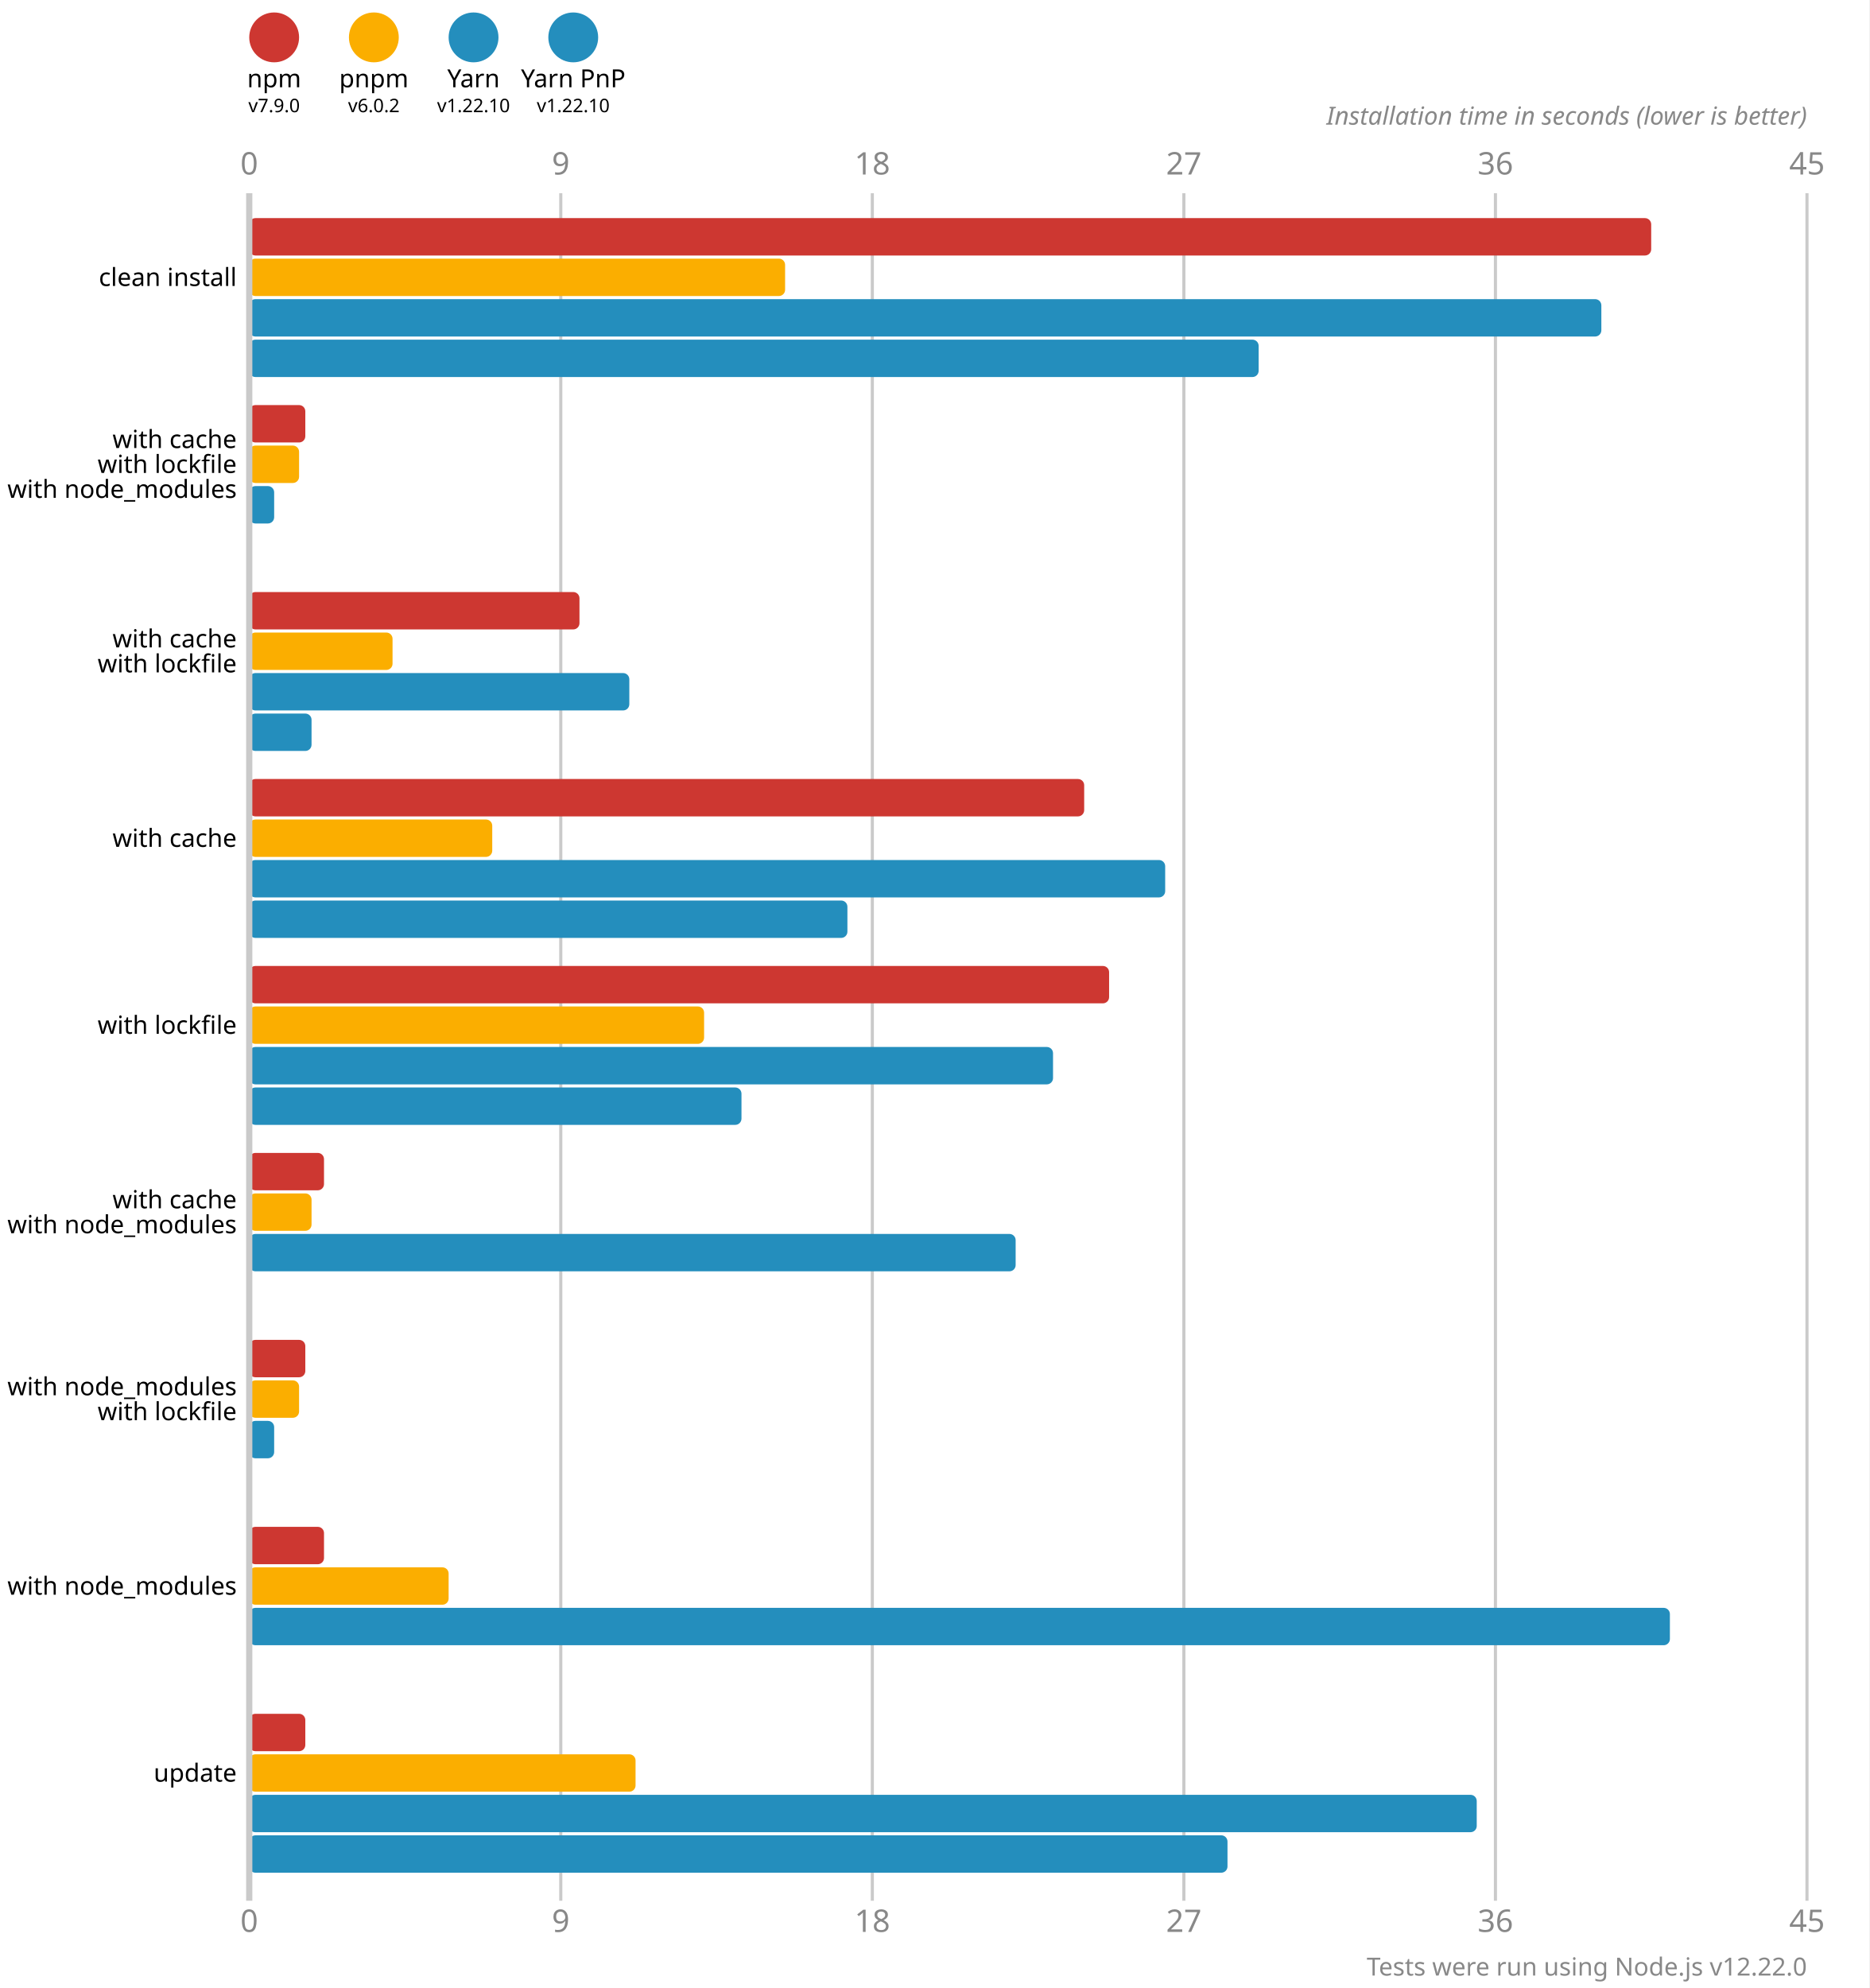
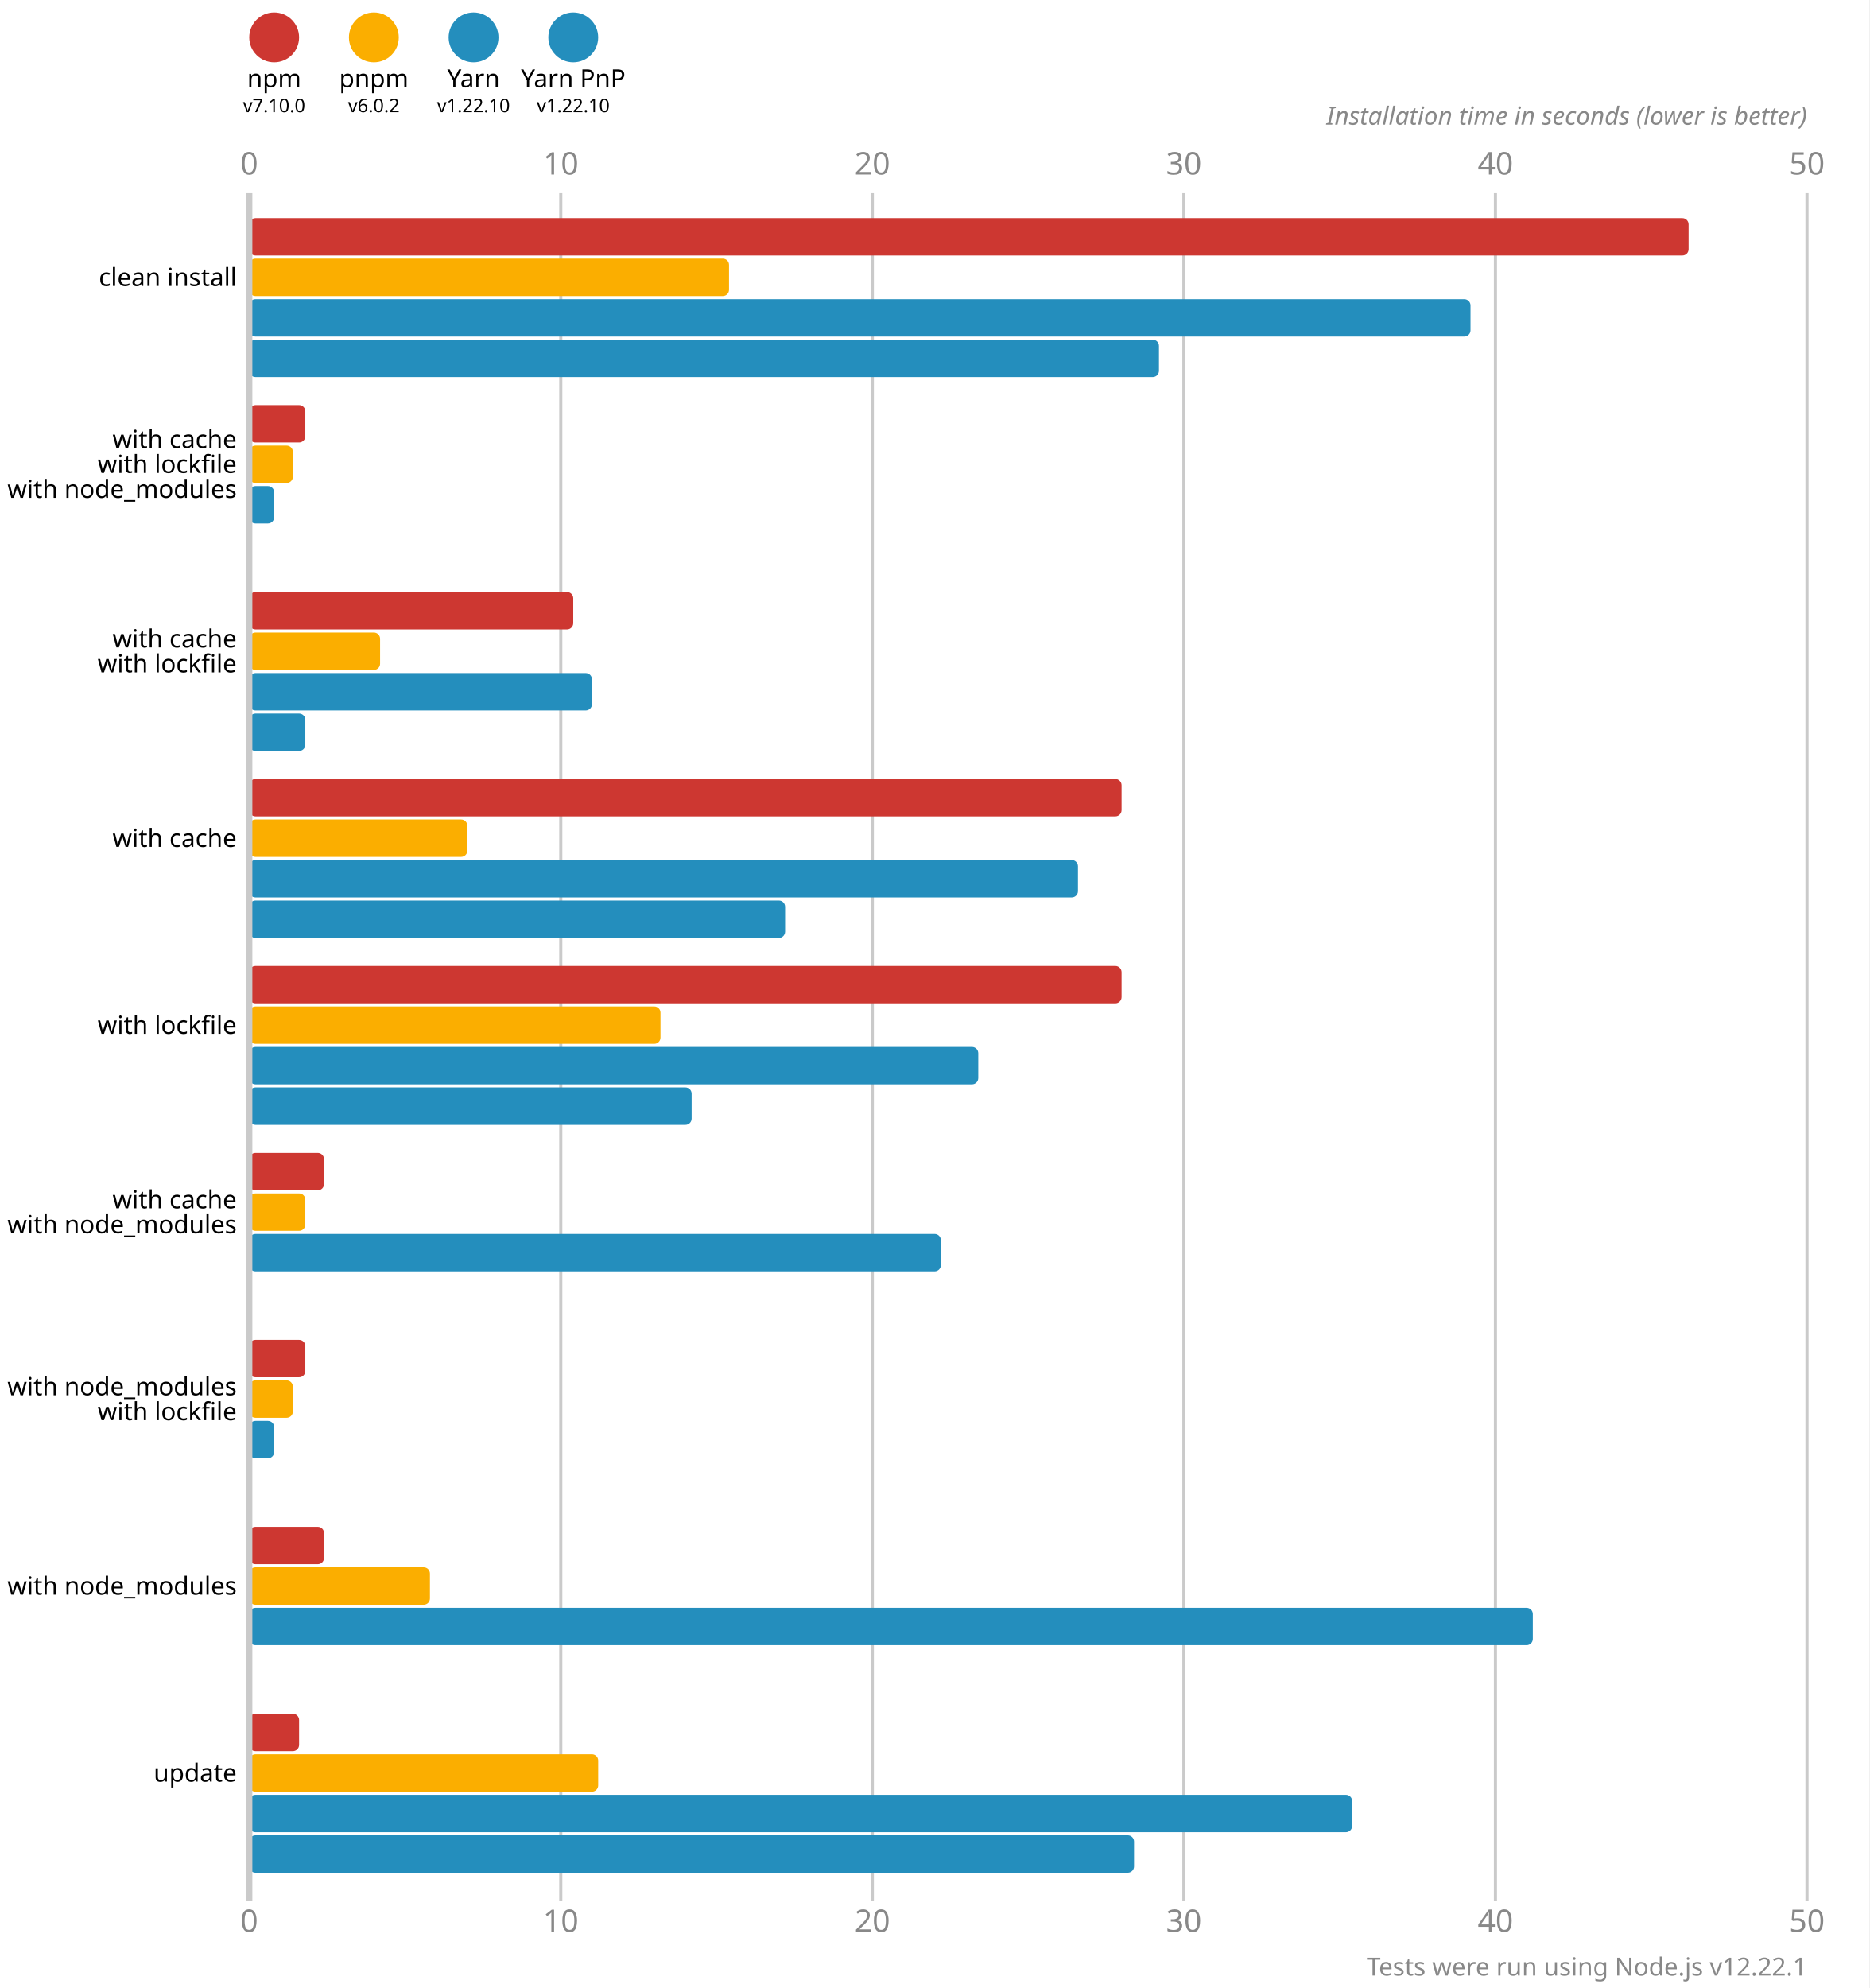
<svg xmlns="http://www.w3.org/2000/svg" version="1.1" viewBox="0 0 300 319">
  <style>
    .font { font-family: sans-serif; }
    .s3 { font-size: 3px; }
    .s4 { font-size: 4px; }
    .s5 { font-size: 5px; }
    .line { stroke: #cacaca; }
    .width { stroke-width: 0.5; }
    .text { fill: #888; }
  </style>
  <rect x="0" y="0" width="300" height="319" fill="#fff" />
  <circle cx="44" cy="6" r="4" fill="#cd3731" />
  <text x="44" y="14" class="font s4" text-anchor="middle">npm</text>
-   <text x="44" y="18" class="font s3" text-anchor="middle">v7.9.0</text>
+   <text x="44" y="18" class="font s3" text-anchor="middle">v7.10.0</text>
  <circle cx="60" cy="6" r="4" fill="#fbae00" />
  <text x="60" y="14" class="font s4" text-anchor="middle">pnpm</text>
  <text x="60" y="18" class="font s3" text-anchor="middle">v6.0.2</text>
  <circle cx="76" cy="6" r="4" fill="#248ebd" />
  <text x="76" y="14" class="font s4" text-anchor="middle">Yarn</text>
  <text x="76" y="18" class="font s3" text-anchor="middle">v1.22.10</text>
  <circle cx="92" cy="6" r="4" fill="#248ebd" />
  <text x="92" y="14" class="font s4" text-anchor="middle">Yarn PnP</text>
  <text x="92" y="18" class="font s3" text-anchor="middle">v1.22.10</text>
  <text x="40" y="28" class="font s5 text" text-anchor="middle">0</text>
  <text x="40" y="310" class="font s5 text" text-anchor="middle">0</text>
  <line x1="90" y1="31" x2="90" y2="305" class="line width" />
-   <text x="90" y="28" class="font s5 text" text-anchor="middle">9</text>
-   <text x="90" y="310" class="font s5 text" text-anchor="middle">9</text>
+   <text x="90" y="28" class="font s5 text" text-anchor="middle">10</text>
+   <text x="90" y="310" class="font s5 text" text-anchor="middle">10</text>
  <line x1="140" y1="31" x2="140" y2="305" class="line width" />
-   <text x="140" y="28" class="font s5 text" text-anchor="middle">18</text>
-   <text x="140" y="310" class="font s5 text" text-anchor="middle">18</text>
+   <text x="140" y="28" class="font s5 text" text-anchor="middle">20</text>
+   <text x="140" y="310" class="font s5 text" text-anchor="middle">20</text>
  <line x1="190" y1="31" x2="190" y2="305" class="line width" />
-   <text x="190" y="28" class="font s5 text" text-anchor="middle">27</text>
-   <text x="190" y="310" class="font s5 text" text-anchor="middle">27</text>
+   <text x="190" y="28" class="font s5 text" text-anchor="middle">30</text>
+   <text x="190" y="310" class="font s5 text" text-anchor="middle">30</text>
  <line x1="240" y1="31" x2="240" y2="305" class="line width" />
-   <text x="240" y="28" class="font s5 text" text-anchor="middle">36</text>
-   <text x="240" y="310" class="font s5 text" text-anchor="middle">36</text>
+   <text x="240" y="28" class="font s5 text" text-anchor="middle">40</text>
+   <text x="240" y="310" class="font s5 text" text-anchor="middle">40</text>
  <line x1="290" y1="31" x2="290" y2="305" class="line width" />
-   <text x="290" y="28" class="font s5 text" text-anchor="middle">45</text>
-   <text x="290" y="310" class="font s5 text" text-anchor="middle">45</text>
+   <text x="290" y="28" class="font s5 text" text-anchor="middle">50</text>
+   <text x="290" y="310" class="font s5 text" text-anchor="middle">50</text>
  <text x="290" y="20" class="font s4 text" font-style="italic" text-anchor="end">Installation time in seconds (lower is better)</text>
-   <rect x="40" y="35" width="225" height="6" fill="#cd3731" rx="1" ry="1" />
-   <rect x="40" y="41.5" width="86" height="6" fill="#fbae00" rx="1" ry="1" />
-   <rect x="40" y="48" width="217" height="6" fill="#248ebd" rx="1" ry="1" />
-   <rect x="40" y="54.5" width="162" height="6" fill="#248ebd" rx="1" ry="1" />
+   <rect x="40" y="35" width="231" height="6" fill="#cd3731" rx="1" ry="1" />
+   <rect x="40" y="41.5" width="77" height="6" fill="#fbae00" rx="1" ry="1" />
+   <rect x="40" y="48" width="196" height="6" fill="#248ebd" rx="1" ry="1" />
+   <rect x="40" y="54.5" width="146" height="6" fill="#248ebd" rx="1" ry="1" />
  <rect x="40" y="65" width="9" height="6" fill="#cd3731" rx="1" ry="1" />
-   <rect x="40" y="71.5" width="8" height="6" fill="#fbae00" rx="1" ry="1" />
+   <rect x="40" y="71.5" width="7" height="6" fill="#fbae00" rx="1" ry="1" />
  <rect x="40" y="78" width="4" height="6" fill="#248ebd" rx="1" ry="1" />
  <rect x="40" y="84.5" width="0" height="6" fill="#248ebd" rx="1" ry="1" />
-   <rect x="40" y="95" width="53" height="6" fill="#cd3731" rx="1" ry="1" />
-   <rect x="40" y="101.5" width="23" height="6" fill="#fbae00" rx="1" ry="1" />
-   <rect x="40" y="108" width="61" height="6" fill="#248ebd" rx="1" ry="1" />
-   <rect x="40" y="114.5" width="10" height="6" fill="#248ebd" rx="1" ry="1" />
-   <rect x="40" y="125" width="134" height="6" fill="#cd3731" rx="1" ry="1" />
-   <rect x="40" y="131.5" width="39" height="6" fill="#fbae00" rx="1" ry="1" />
-   <rect x="40" y="138" width="147" height="6" fill="#248ebd" rx="1" ry="1" />
-   <rect x="40" y="144.5" width="96" height="6" fill="#248ebd" rx="1" ry="1" />
-   <rect x="40" y="155" width="138" height="6" fill="#cd3731" rx="1" ry="1" />
-   <rect x="40" y="161.5" width="73" height="6" fill="#fbae00" rx="1" ry="1" />
-   <rect x="40" y="168" width="129" height="6" fill="#248ebd" rx="1" ry="1" />
-   <rect x="40" y="174.5" width="79" height="6" fill="#248ebd" rx="1" ry="1" />
+   <rect x="40" y="95" width="52" height="6" fill="#cd3731" rx="1" ry="1" />
+   <rect x="40" y="101.5" width="21" height="6" fill="#fbae00" rx="1" ry="1" />
+   <rect x="40" y="108" width="55" height="6" fill="#248ebd" rx="1" ry="1" />
+   <rect x="40" y="114.5" width="9" height="6" fill="#248ebd" rx="1" ry="1" />
+   <rect x="40" y="125" width="140" height="6" fill="#cd3731" rx="1" ry="1" />
+   <rect x="40" y="131.5" width="35" height="6" fill="#fbae00" rx="1" ry="1" />
+   <rect x="40" y="138" width="133" height="6" fill="#248ebd" rx="1" ry="1" />
+   <rect x="40" y="144.5" width="86" height="6" fill="#248ebd" rx="1" ry="1" />
+   <rect x="40" y="155" width="140" height="6" fill="#cd3731" rx="1" ry="1" />
+   <rect x="40" y="161.5" width="66" height="6" fill="#fbae00" rx="1" ry="1" />
+   <rect x="40" y="168" width="117" height="6" fill="#248ebd" rx="1" ry="1" />
+   <rect x="40" y="174.5" width="71" height="6" fill="#248ebd" rx="1" ry="1" />
  <rect x="40" y="185" width="12" height="6" fill="#cd3731" rx="1" ry="1" />
-   <rect x="40" y="191.5" width="10" height="6" fill="#fbae00" rx="1" ry="1" />
-   <rect x="40" y="198" width="123" height="6" fill="#248ebd" rx="1" ry="1" />
+   <rect x="40" y="191.5" width="9" height="6" fill="#fbae00" rx="1" ry="1" />
+   <rect x="40" y="198" width="111" height="6" fill="#248ebd" rx="1" ry="1" />
  <rect x="40" y="204.5" width="0" height="6" fill="#248ebd" rx="1" ry="1" />
  <rect x="40" y="215" width="9" height="6" fill="#cd3731" rx="1" ry="1" />
-   <rect x="40" y="221.5" width="8" height="6" fill="#fbae00" rx="1" ry="1" />
+   <rect x="40" y="221.5" width="7" height="6" fill="#fbae00" rx="1" ry="1" />
  <rect x="40" y="228" width="4" height="6" fill="#248ebd" rx="1" ry="1" />
  <rect x="40" y="234.5" width="0" height="6" fill="#248ebd" rx="1" ry="1" />
  <rect x="40" y="245" width="12" height="6" fill="#cd3731" rx="1" ry="1" />
-   <rect x="40" y="251.5" width="32" height="6" fill="#fbae00" rx="1" ry="1" />
-   <rect x="40" y="258" width="228" height="6" fill="#248ebd" rx="1" ry="1" />
+   <rect x="40" y="251.5" width="29" height="6" fill="#fbae00" rx="1" ry="1" />
+   <rect x="40" y="258" width="206" height="6" fill="#248ebd" rx="1" ry="1" />
  <rect x="40" y="264.5" width="0" height="6" fill="#248ebd" rx="1" ry="1" />
-   <rect x="40" y="275" width="9" height="6" fill="#cd3731" rx="1" ry="1" />
-   <rect x="40" y="281.5" width="62" height="6" fill="#fbae00" rx="1" ry="1" />
-   <rect x="40" y="288" width="197" height="6" fill="#248ebd" rx="1" ry="1" />
-   <rect x="40" y="294.5" width="157" height="6" fill="#248ebd" rx="1" ry="1" />
+   <rect x="40" y="275" width="8" height="6" fill="#cd3731" rx="1" ry="1" />
+   <rect x="40" y="281.5" width="56" height="6" fill="#fbae00" rx="1" ry="1" />
+   <rect x="40" y="288" width="177" height="6" fill="#248ebd" rx="1" ry="1" />
+   <rect x="40" y="294.5" width="142" height="6" fill="#248ebd" rx="1" ry="1" />
  <line x1="40" y1="31" x2="40" y2="305" class="line" />
  <text x="38" y="44.5" class="font s4" dominant-baseline="middle" text-anchor="end">clean install</text>
  <text x="38" y="70.5" class="font s4" dominant-baseline="middle" text-anchor="end">with cache</text>
  <text x="38" y="74.5" class="font s4" dominant-baseline="middle" text-anchor="end">with lockfile</text>
  <text x="38" y="78.5" class="font s4" dominant-baseline="middle" text-anchor="end">with node_modules</text>
  <text x="38" y="102.5" class="font s4" dominant-baseline="middle" text-anchor="end">with cache</text>
  <text x="38" y="106.5" class="font s4" dominant-baseline="middle" text-anchor="end">with lockfile</text>
  <text x="38" y="134.5" class="font s4" dominant-baseline="middle" text-anchor="end">with cache</text>
  <text x="38" y="164.5" class="font s4" dominant-baseline="middle" text-anchor="end">with lockfile</text>
  <text x="38" y="192.5" class="font s4" dominant-baseline="middle" text-anchor="end">with cache</text>
  <text x="38" y="196.5" class="font s4" dominant-baseline="middle" text-anchor="end">with node_modules</text>
  <text x="38" y="222.5" class="font s4" dominant-baseline="middle" text-anchor="end">with node_modules</text>
  <text x="38" y="226.5" class="font s4" dominant-baseline="middle" text-anchor="end">with lockfile</text>
  <text x="38" y="254.5" class="font s4" dominant-baseline="middle" text-anchor="end">with node_modules</text>
  <text x="38" y="284.5" class="font s4" dominant-baseline="middle" text-anchor="end">update</text>
-   <text x="290" y="317" class="font s4 text" text-anchor="end">Tests were run using Node.js v12.22.0</text>
+   <text x="290" y="317" class="font s4 text" text-anchor="end">Tests were run using Node.js v12.22.1</text>
</svg>
